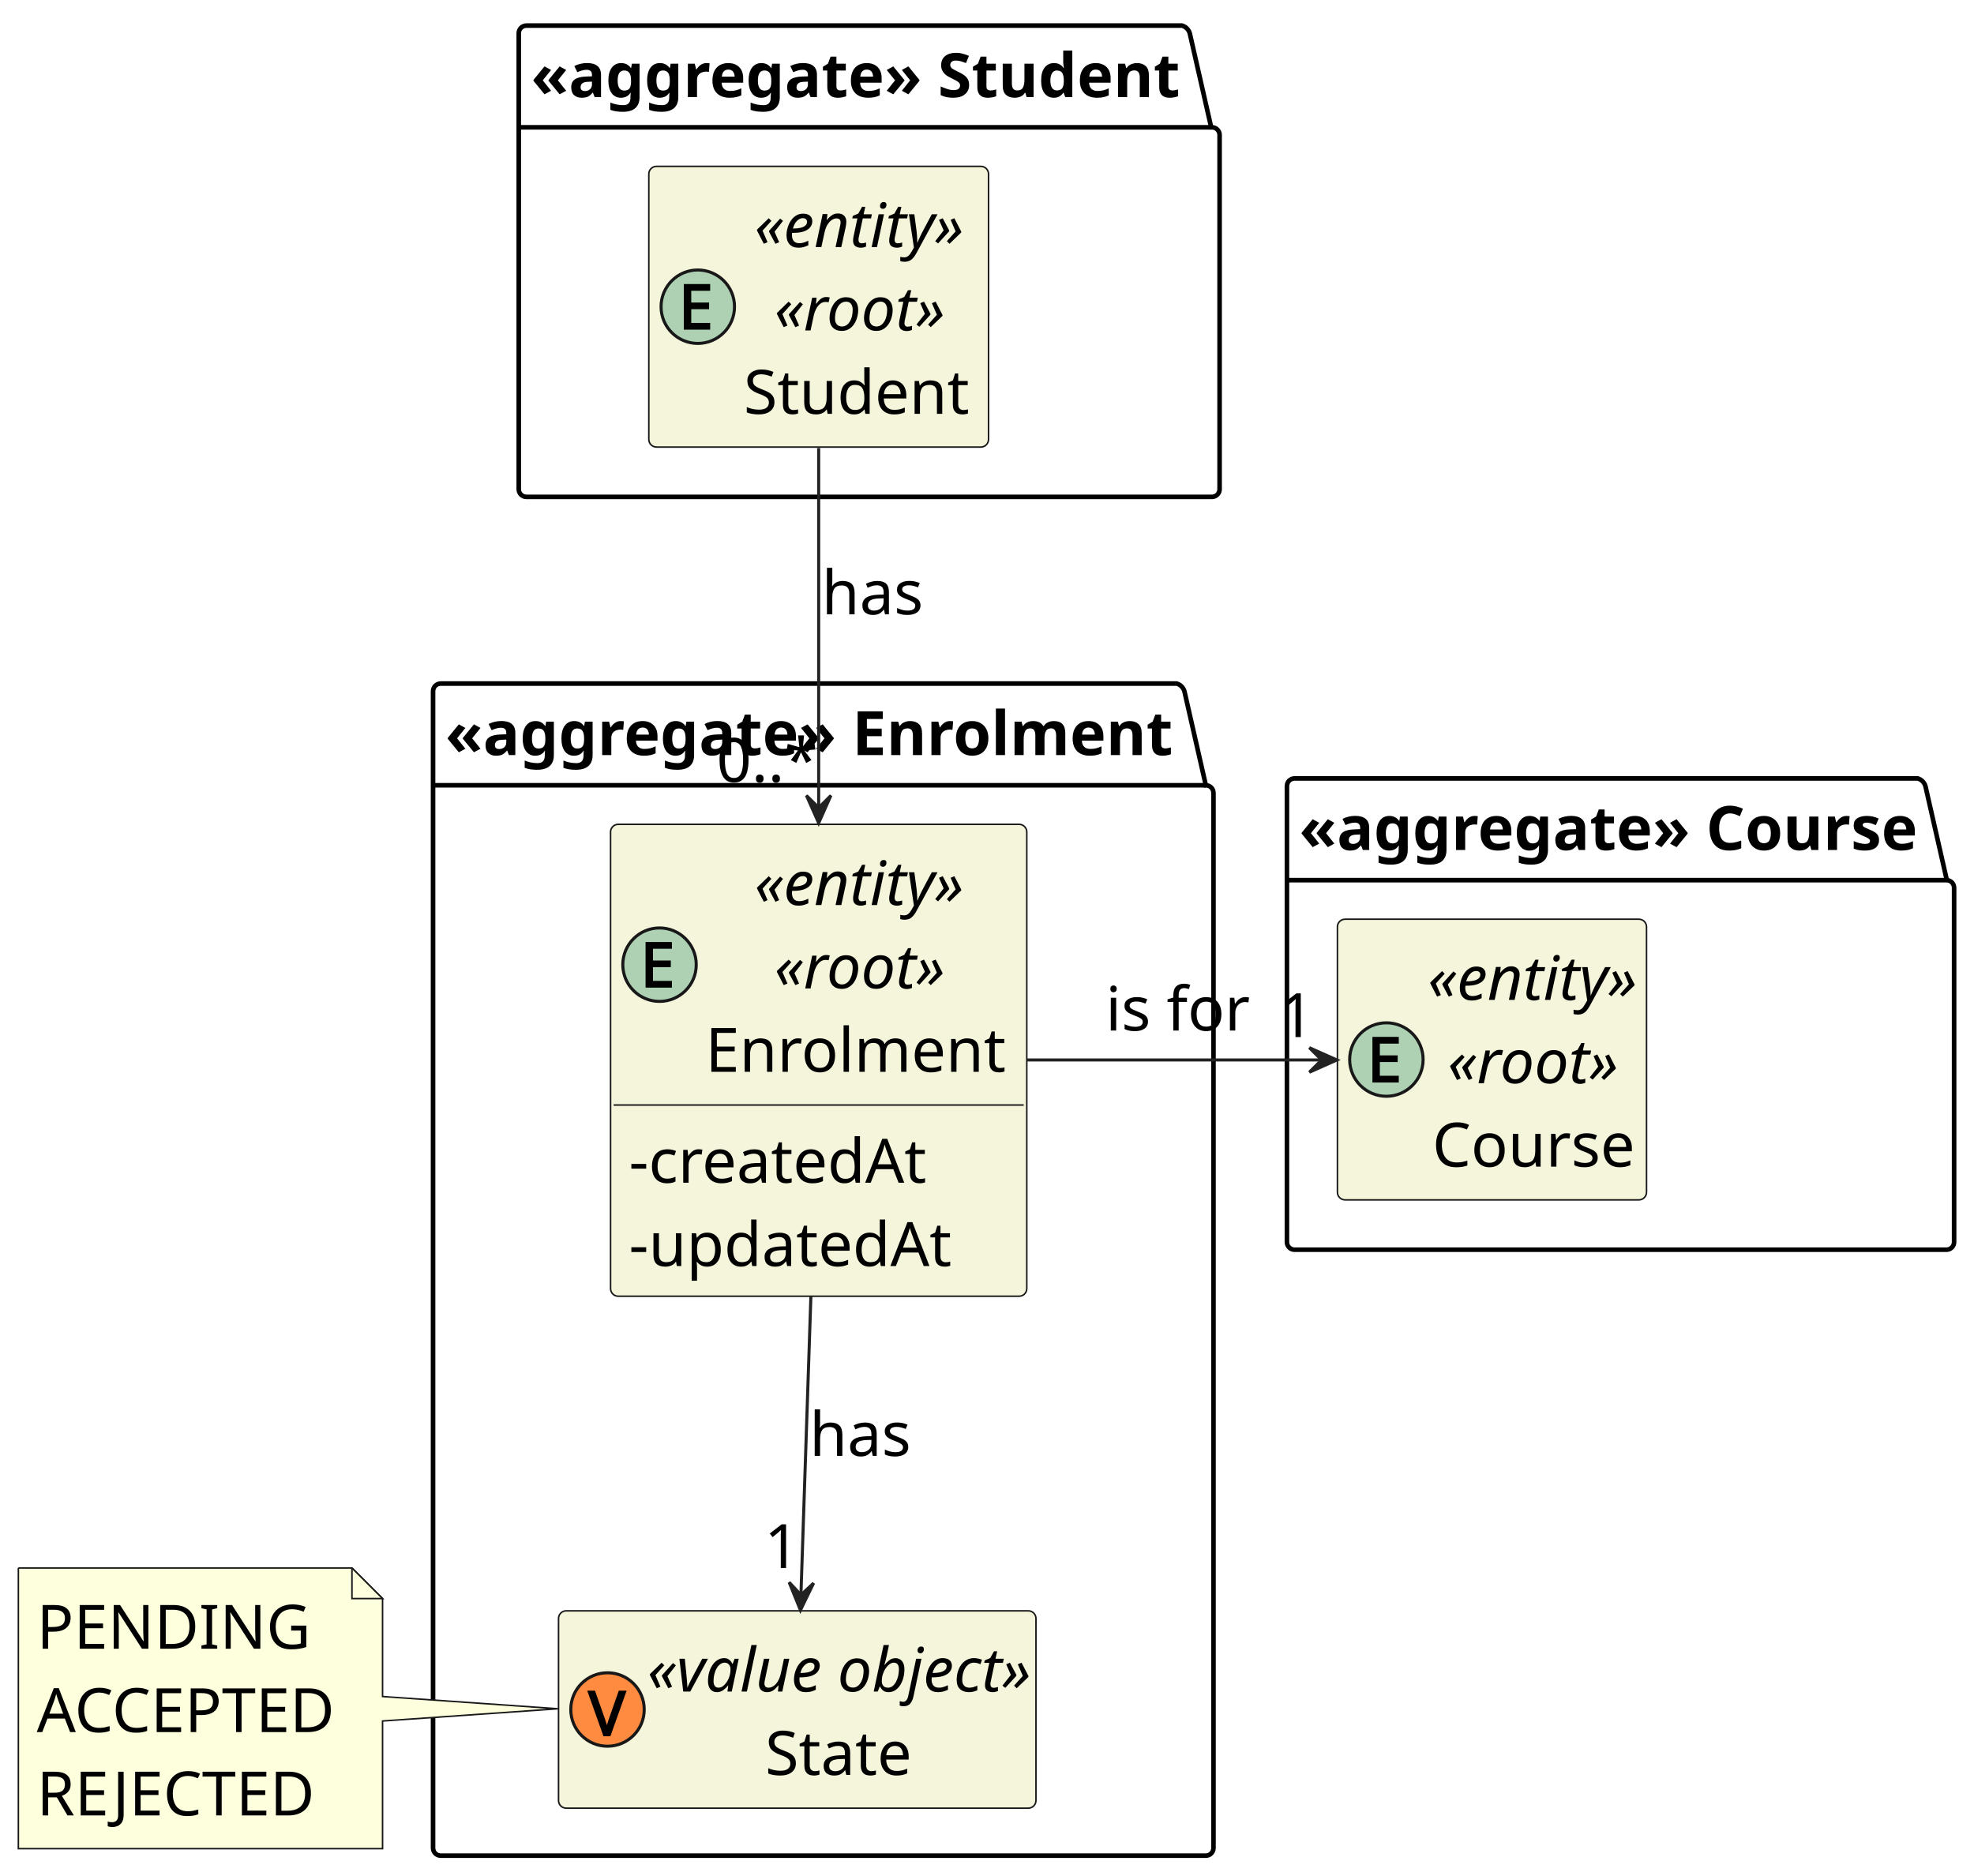
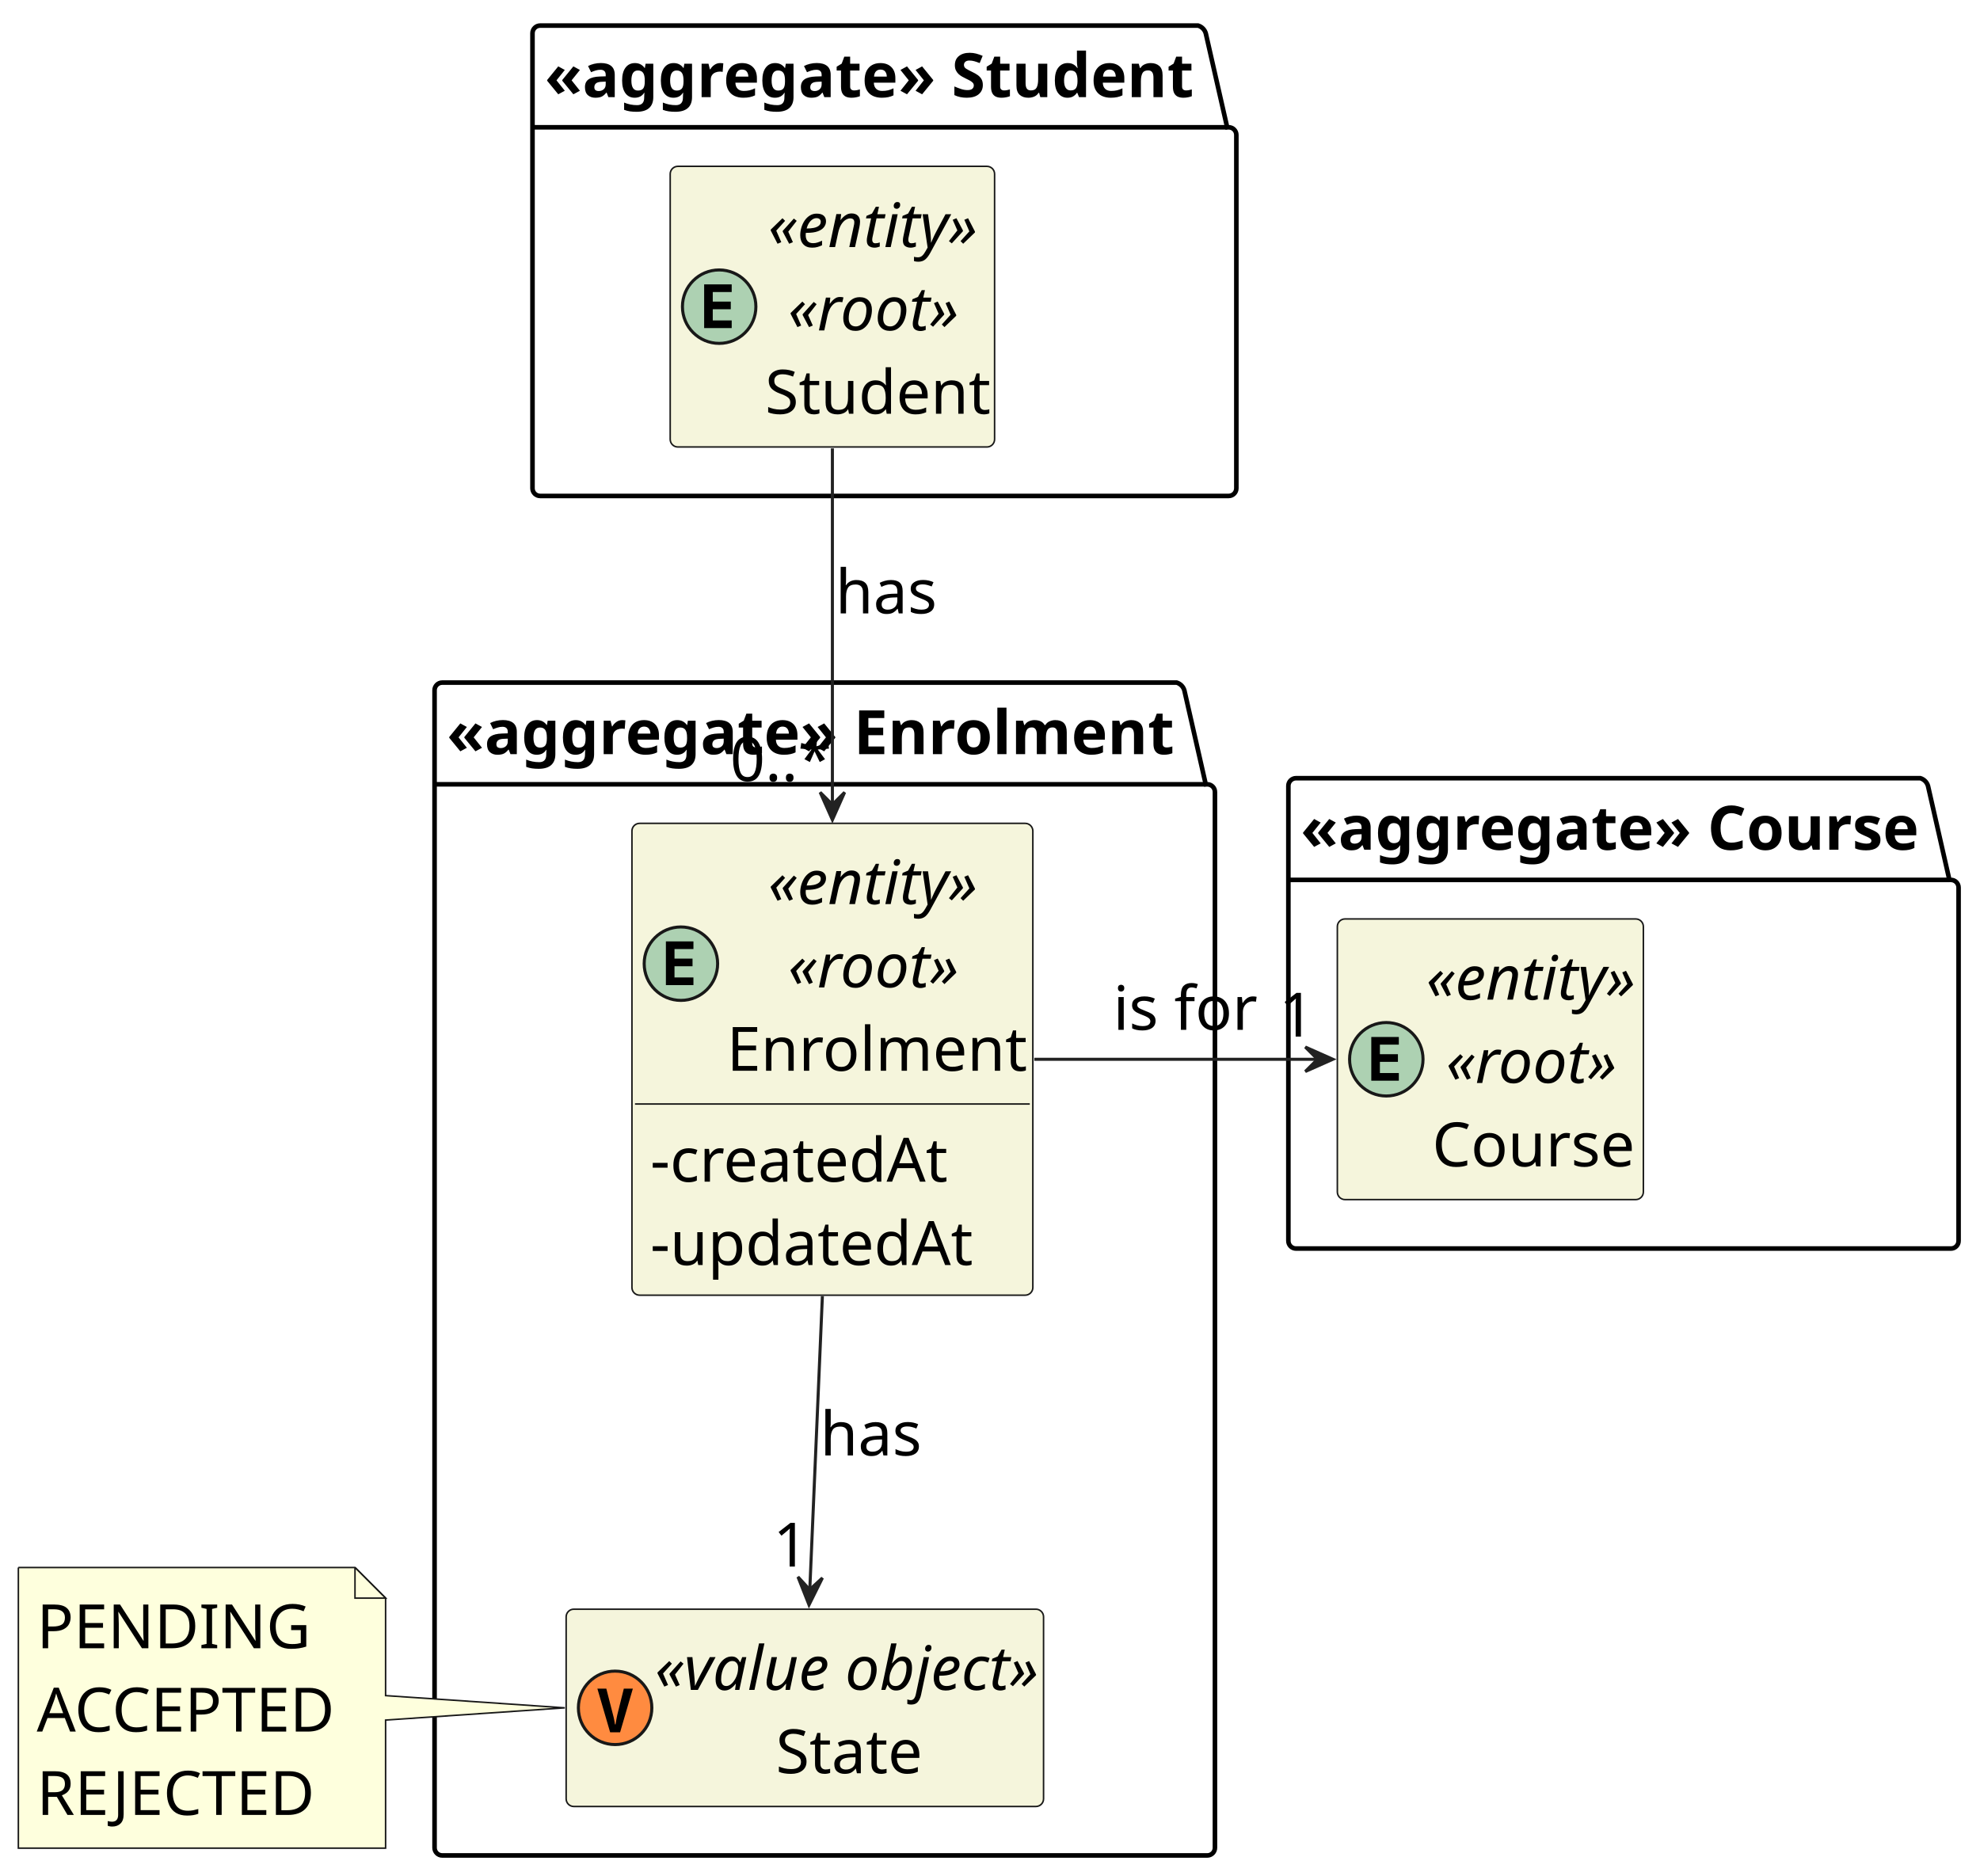
- <svg xmlns="http://www.w3.org/2000/svg" contentStyleType="text/css" height="613px" preserveAspectRatio="none" style="width:645px;height:613px;background:#FFFFFF;" version="1.1" viewBox="0 0 645 613" width="645px" zoomAndPan="magnify">
+ <svg xmlns="http://www.w3.org/2000/svg" contentStyleType="text/css" height="613px" preserveAspectRatio="none" style="width:647px;height:613px;background:#FFFFFF;" version="1.1" viewBox="0 0 647 613" width="647px" zoomAndPan="magnify">
  <defs />
  <g>
    <g id="cluster_&lt;&lt;aggregate&gt;&gt; Enrolment">
-       <path d="M144,223.36 L384.5,223.36 A3.75,3.75 0 0 1 387,225.86 L394,256.6 L394,256.6 A2.5,2.5 0 0 1 396.5,259.1 L396.5,603.86 A2.5,2.5 0 0 1 394,606.36 L144,606.36 A2.5,2.5 0 0 1 141.5,603.86 L141.5,225.86 A2.5,2.5 0 0 1 144,223.36 " fill="none" style="stroke:#000000;stroke-width:1.5;" />
-       <line style="stroke:#000000;stroke-width:1.5;" x1="141.5" x2="394" y1="256.6" y2="256.6" />
-       <text fill="#000000" font-family="sans-serif" font-size="20" font-weight="bold" lengthAdjust="spacing" textLength="239.5" x="145.5" y="246.74">«aggregate» Enrolment</text>
+       <path d="M144.5,223.08 L384.5,223.08 A3.75,3.75 0 0 1 387,225.58 L394,256.32 L394.5,256.32 A2.5,2.5 0 0 1 397,258.82 L397,603.88 A2.5,2.5 0 0 1 394.5,606.38 L144.5,606.38 A2.5,2.5 0 0 1 142,603.88 L142,225.58 A2.5,2.5 0 0 1 144.5,223.08 " fill="none" style="stroke:#000000;stroke-width:1.5;" />
+       <line style="stroke:#000000;stroke-width:1.5;" x1="142" x2="394" y1="256.32" y2="256.32" />
+       <text fill="#000000" font-family="sans-serif" font-size="20" font-weight="bold" lengthAdjust="spacing" textLength="239" x="146" y="246.46">«aggregate» Enrolment</text>
    </g>
    <g id="cluster_&lt;&lt;aggregate&gt;&gt; Student">
-       <path d="M172,8.36 L386.25,8.36 A3.75,3.75 0 0 1 388.75,10.86 L395.75,41.6 L396,41.6 A2.5,2.5 0 0 1 398.5,44.1 L398.5,159.86 A2.5,2.5 0 0 1 396,162.36 L172,162.36 A2.5,2.5 0 0 1 169.5,159.86 L169.5,10.86 A2.5,2.5 0 0 1 172,8.36 " fill="none" style="stroke:#000000;stroke-width:1.5;" />
-       <line style="stroke:#000000;stroke-width:1.5;" x1="169.5" x2="395.75" y1="41.6" y2="41.6" />
-       <text fill="#000000" font-family="sans-serif" font-size="20" font-weight="bold" lengthAdjust="spacing" textLength="213.25" x="173.5" y="31.74">«aggregate» Student</text>
+       <path d="M176.5,8.36 L391.5,8.36 A3.75,3.75 0 0 1 394,10.86 L401,41.6 L401.5,41.6 A2.5,2.5 0 0 1 404,44.1 L404,159.58 A2.5,2.5 0 0 1 401.5,162.08 L176.5,162.08 A2.5,2.5 0 0 1 174,159.58 L174,10.86 A2.5,2.5 0 0 1 176.5,8.36 " fill="none" style="stroke:#000000;stroke-width:1.5;" />
+       <line style="stroke:#000000;stroke-width:1.5;" x1="174" x2="401" y1="41.6" y2="41.6" />
+       <text fill="#000000" font-family="sans-serif" font-size="20" font-weight="bold" lengthAdjust="spacing" textLength="214" x="178" y="31.74">«aggregate» Student</text>
    </g>
    <g id="cluster_&lt;&lt;aggregate&gt;&gt; Course">
-       <path d="M423,254.36 L626.625,254.36 A3.75,3.75 0 0 1 629.125,256.86 L636.125,287.6 L636,287.6 A2.5,2.5 0 0 1 638.5,290.1 L638.5,405.86 A2.5,2.5 0 0 1 636,408.36 L423,408.36 A2.5,2.5 0 0 1 420.5,405.86 L420.5,256.86 A2.5,2.5 0 0 1 423,254.36 " fill="none" style="stroke:#000000;stroke-width:1.5;" />
-       <line style="stroke:#000000;stroke-width:1.5;" x1="420.5" x2="636.125" y1="287.6" y2="287.6" />
-       <text fill="#000000" font-family="sans-serif" font-size="20" font-weight="bold" lengthAdjust="spacing" textLength="202.625" x="424.5" y="277.74">«aggregate» Course</text>
+       <path d="M423.5,254.32 L627.5,254.32 A3.75,3.75 0 0 1 630,256.82 L637,287.56 L637.5,287.56 A2.5,2.5 0 0 1 640,290.06 L640,405.54 A2.5,2.5 0 0 1 637.5,408.04 L423.5,408.04 A2.5,2.5 0 0 1 421,405.54 L421,256.82 A2.5,2.5 0 0 1 423.5,254.32 " fill="none" style="stroke:#000000;stroke-width:1.5;" />
+       <line style="stroke:#000000;stroke-width:1.5;" x1="421" x2="637" y1="287.56" y2="287.56" />
+       <text fill="#000000" font-family="sans-serif" font-size="20" font-weight="bold" lengthAdjust="spacing" textLength="203" x="425" y="277.7">«aggregate» Course</text>
    </g>
    <g id="elem_Enrolment">
-       <rect codeLine="16" fill="#F5F5DC" height="154.2" id="Enrolment" rx="2.5" ry="2.5" style="stroke:#181818;stroke-width:0.5;" width="136" x="199.5" y="269.36" />
-       <ellipse cx="215.5" cy="315.22" fill="#ADD1B2" rx="12" ry="12" style="stroke:#181818;stroke-width:1.0;" />
-       <path d="M219.547,322.72 L210.938,322.72 L210.938,307.814 L219.547,307.814 L219.547,310.017 L213.359,310.017 L213.359,313.861 L219.188,313.861 L219.188,316.033 L213.359,316.033 L213.359,320.517 L219.547,320.517 L219.547,322.72 Z " fill="#000000" />
-       <text fill="#000000" font-family="sans-serif" font-size="20" font-style="italic" lengthAdjust="spacing" textLength="70" x="246.5" y="295.74">«entity»</text>
-       <text fill="#000000" font-family="sans-serif" font-size="20" font-style="italic" lengthAdjust="spacing" textLength="57" x="253" y="322.98">«root»</text>
-       <text fill="#000000" font-family="sans-serif" font-size="20" lengthAdjust="spacing" textLength="102" x="230.5" y="350.22">Enrolment</text>
-       <line style="stroke:#181818;stroke-width:0.5;" x1="200.5" x2="334.5" y1="361.08" y2="361.08" />
-       <text fill="#000000" font-family="sans-serif" font-size="20" lengthAdjust="spacing" textLength="100" x="205.5" y="386.46">-createdAt</text>
-       <text fill="#000000" font-family="sans-serif" font-size="20" lengthAdjust="spacing" textLength="110" x="205.5" y="413.7">-updatedAt</text>
+       <rect codeLine="16" fill="#F5F5DC" height="154.2" id="Enrolment" rx="2.5" ry="2.5" style="stroke:#181818;stroke-width:0.5;" width="131" x="206.5" y="269.08" />
+       <ellipse cx="222.5" cy="314.94" fill="#ADD1B2" rx="12" ry="12" style="stroke:#181818;stroke-width:1.0;" />
+       <path d="M217.594,321.94 L217.594,307.659 L226.594,307.659 L226.594,310.159 L220.406,310.159 L220.406,313.284 L226.297,313.284 L226.297,315.784 L220.406,315.784 L220.406,319.44 L226.594,319.44 L226.594,321.94 L217.594,321.94 Z " fill="#000000" />
+       <text fill="#000000" font-family="sans-serif" font-size="20" font-style="italic" lengthAdjust="spacing" textLength="70" x="251" y="295.46">«entity»</text>
+       <text fill="#000000" font-family="sans-serif" font-size="20" font-style="italic" lengthAdjust="spacing" textLength="57" x="257.5" y="322.7">«root»</text>
+       <text fill="#000000" font-family="sans-serif" font-size="20" lengthAdjust="spacing" textLength="97" x="237.5" y="349.94">Enrolment</text>
+       <line style="stroke:#181818;stroke-width:0.5;" x1="207.5" x2="336.5" y1="360.8" y2="360.8" />
+       <text fill="#000000" font-family="sans-serif" font-size="20" lengthAdjust="spacing" textLength="96" x="212.5" y="386.18">-createdAt</text>
+       <text fill="#000000" font-family="sans-serif" font-size="20" lengthAdjust="spacing" textLength="103" x="212.5" y="413.42">-updatedAt</text>
    </g>
    <g id="elem_State">
-       <rect codeLine="37" fill="#F5F5DC" height="64.48" id="State" rx="2.5" ry="2.5" style="stroke:#181818;stroke-width:0.5;" width="156" x="182.5" y="526.36" />
-       <ellipse cx="198.5" cy="558.6" fill="#FF8B40" rx="12" ry="12" style="stroke:#181818;stroke-width:1.0;" />
-       <path d="M204.75,552.444 L199.438,567.35 L197.188,567.35 L191.875,552.444 L194.406,552.444 L197.703,561.803 Q197.922,562.397 198.078,562.944 Q198.25,563.491 198.375,563.991 Q198.516,564.475 198.312,564.522 Q198.094,564.491 198.234,563.975 Q198.375,563.459 198.547,562.928 Q198.719,562.381 198.922,561.772 L202.188,552.444 L204.75,552.444 Z " fill="#000000" />
-       <text fill="#000000" font-family="sans-serif" font-size="20" font-style="italic" lengthAdjust="spacing" textLength="126" x="211.5" y="552.74">«value object»</text>
-       <text fill="#000000" font-family="sans-serif" font-size="20" lengthAdjust="spacing" textLength="49" x="250" y="579.98">State</text>
+       <rect codeLine="37" fill="#F5F5DC" height="64.48" id="State" rx="2.5" ry="2.5" style="stroke:#181818;stroke-width:0.5;" width="156" x="185" y="525.9" />
+       <ellipse cx="201" cy="558.14" fill="#FF8B40" rx="12" ry="12" style="stroke:#181818;stroke-width:1.0;" />
+       <path d="M199.375,566.14 L195.203,551.859 L198.125,551.859 L200.297,560.343 Q200.406,560.656 200.531,561.265 Q200.656,561.859 200.781,562.484 Q200.906,563.093 200.953,563.546 L201.141,563.546 Q201.203,563.093 201.312,562.484 Q201.422,561.874 201.531,561.296 Q201.656,560.702 201.734,560.343 L203.844,551.859 L206.797,551.859 L202.625,566.14 L199.375,566.14 Z " fill="#000000" />
+       <text fill="#000000" font-family="sans-serif" font-size="20" font-style="italic" lengthAdjust="spacing" textLength="126" x="214" y="552.28">«value object»</text>
+       <text fill="#000000" font-family="sans-serif" font-size="20" lengthAdjust="spacing" textLength="47" x="253.5" y="579.52">State</text>
    </g>
    <g id="elem_Student">
-       <rect codeLine="26" fill="#F5F5DC" height="91.72" id="Student" rx="2.5" ry="2.5" style="stroke:#181818;stroke-width:0.5;" width="111" x="212" y="54.36" />
-       <ellipse cx="228" cy="100.22" fill="#ADD1B2" rx="12" ry="12" style="stroke:#181818;stroke-width:1.0;" />
-       <path d="M232.047,107.72 L223.438,107.72 L223.438,92.814 L232.047,92.814 L232.047,95.017 L225.859,95.017 L225.859,98.861 L231.688,98.861 L231.688,101.032 L225.859,101.032 L225.859,105.517 L232.047,105.517 L232.047,107.72 Z " fill="#000000" />
-       <text fill="#000000" font-family="sans-serif" font-size="20" font-style="italic" lengthAdjust="spacing" textLength="70" x="246.5" y="80.74">«entity»</text>
-       <text fill="#000000" font-family="sans-serif" font-size="20" font-style="italic" lengthAdjust="spacing" textLength="57" x="253" y="107.98">«root»</text>
-       <text fill="#000000" font-family="sans-serif" font-size="20" lengthAdjust="spacing" textLength="77" x="243" y="135.22">Student</text>
+       <rect codeLine="26" fill="#F5F5DC" height="91.72" id="Student" rx="2.5" ry="2.5" style="stroke:#181818;stroke-width:0.5;" width="106" x="219" y="54.36" />
+       <ellipse cx="235" cy="100.22" fill="#ADD1B2" rx="12" ry="12" style="stroke:#181818;stroke-width:1.0;" />
+       <path d="M230.094,107.22 L230.094,92.939 L239.094,92.939 L239.094,95.439 L232.906,95.439 L232.906,98.564 L238.797,98.564 L238.797,101.064 L232.906,101.064 L232.906,104.72 L239.094,104.72 L239.094,107.22 L230.094,107.22 Z " fill="#000000" />
+       <text fill="#000000" font-family="sans-serif" font-size="20" font-style="italic" lengthAdjust="spacing" textLength="70" x="251" y="80.74">«entity»</text>
+       <text fill="#000000" font-family="sans-serif" font-size="20" font-style="italic" lengthAdjust="spacing" textLength="57" x="257.5" y="107.98">«root»</text>
+       <text fill="#000000" font-family="sans-serif" font-size="20" lengthAdjust="spacing" textLength="72" x="250" y="135.22">Student</text>
    </g>
    <g id="elem_Course">
-       <rect codeLine="34" fill="#F5F5DC" height="91.72" id="Course" rx="2.5" ry="2.5" style="stroke:#181818;stroke-width:0.5;" width="101" x="437" y="300.36" />
-       <ellipse cx="453" cy="346.22" fill="#ADD1B2" rx="12" ry="12" style="stroke:#181818;stroke-width:1.0;" />
-       <path d="M457.047,353.72 L448.438,353.72 L448.438,338.814 L457.047,338.814 L457.047,341.017 L450.859,341.017 L450.859,344.861 L456.688,344.861 L456.688,347.033 L450.859,347.033 L450.859,351.517 L457.047,351.517 L457.047,353.72 Z " fill="#000000" />
-       <text fill="#000000" font-family="sans-serif" font-size="20" font-style="italic" lengthAdjust="spacing" textLength="70" x="466.5" y="326.74">«entity»</text>
-       <text fill="#000000" font-family="sans-serif" font-size="20" font-style="italic" lengthAdjust="spacing" textLength="57" x="473" y="353.98">«root»</text>
-       <text fill="#000000" font-family="sans-serif" font-size="20" lengthAdjust="spacing" textLength="67" x="468" y="381.22">Course</text>
+       <rect codeLine="34" fill="#F5F5DC" height="91.72" id="Course" rx="2.5" ry="2.5" style="stroke:#181818;stroke-width:0.5;" width="100" x="437" y="300.32" />
+       <ellipse cx="453" cy="346.18" fill="#ADD1B2" rx="12" ry="12" style="stroke:#181818;stroke-width:1.0;" />
+       <path d="M448.094,353.18 L448.094,338.899 L457.094,338.899 L457.094,341.399 L450.906,341.399 L450.906,344.524 L456.797,344.524 L456.797,347.024 L450.906,347.024 L450.906,350.68 L457.094,350.68 L457.094,353.18 L448.094,353.18 Z " fill="#000000" />
+       <text fill="#000000" font-family="sans-serif" font-size="20" font-style="italic" lengthAdjust="spacing" textLength="70" x="466" y="326.7">«entity»</text>
+       <text fill="#000000" font-family="sans-serif" font-size="20" font-style="italic" lengthAdjust="spacing" textLength="57" x="472.5" y="353.94">«root»</text>
+       <text fill="#000000" font-family="sans-serif" font-size="20" lengthAdjust="spacing" textLength="66" x="468" y="381.18">Course</text>
    </g>
    <g id="elem_GMN9">
-       <path d="M6,512.36 L6,604.08 A0,0 0 0 0 6,604.08 L125,604.08 A0,0 0 0 0 125,604.08 L125,562.36 L182.33,558.36 L125,554.36 L125,522.36 L115,512.36 L6,512.36 A0,0 0 0 0 6,512.36 " fill="#FEFFDD" style="stroke:#181818;stroke-width:0.5;" />
-       <path d="M115,512.36 L115,522.36 L125,522.36 L115,512.36 " fill="#FEFFDD" style="stroke:#181818;stroke-width:0.5;" />
-       <text fill="#000000" font-family="sans-serif" font-size="20" lengthAdjust="spacing" textLength="90" x="12" y="538.74">PENDING</text>
-       <text fill="#000000" font-family="sans-serif" font-size="20" lengthAdjust="spacing" textLength="98" x="12" y="565.98">ACCEPTED</text>
-       <text fill="#000000" font-family="sans-serif" font-size="20" lengthAdjust="spacing" textLength="90" x="12" y="593.22">REJECTED</text>
+       <path d="M6,512.28 L6,604 A0,0 0 0 0 6,604 L126,604 A0,0 0 0 0 126,604 L126,562.14 L184.57,558.14 L126,554.14 L126,522.28 L116,512.28 L6,512.28 A0,0 0 0 0 6,512.28 " fill="#FEFFDD" style="stroke:#181818;stroke-width:0.5;" />
+       <path d="M116,512.28 L116,522.28 L126,522.28 L116,512.28 " fill="#FEFFDD" style="stroke:#181818;stroke-width:0.5;" />
+       <text fill="#000000" font-family="sans-serif" font-size="20" lengthAdjust="spacing" textLength="90" x="12" y="538.66">PENDING</text>
+       <text fill="#000000" font-family="sans-serif" font-size="20" lengthAdjust="spacing" textLength="99" x="12" y="565.9">ACCEPTED</text>
+       <text fill="#000000" font-family="sans-serif" font-size="20" lengthAdjust="spacing" textLength="89" x="12" y="593.14">REJECTED</text>
    </g>
    <g id="link_Enrolment_State">
-       <path codeLine="44" d="M264.96,423.47 C263.86,456.7 262.61,494.12 261.71,520.94 " fill="none" id="Enrolment-to-State" style="stroke:#222222;stroke-width:1.0;" />
-       <polygon fill="#222222" points="261.54,526.16,265.846,517.302,261.711,521.163,257.851,517.028,261.54,526.16" style="stroke:#222222;stroke-width:1.0;" />
-       <text fill="#000000" font-family="sans-serif" font-size="20" lengthAdjust="spacing" textLength="34" x="264.5" y="475.74">has</text>
-       <text fill="#000000" font-family="sans-serif" font-size="20" lengthAdjust="spacing" textLength="11" x="249.746" y="512.378">1</text>
+       <path codeLine="44" d="M268.73,423.57 C267.32,456.28 265.75,492.98 264.61,519.63 " fill="none" id="Enrolment-to-State" style="stroke:#222222;stroke-width:1.0;" />
+       <polygon fill="#222222" points="264.36,524.5,268.742,515.679,264.574,519.505,260.749,515.337,264.36,524.5" style="stroke:#222222;stroke-width:1.0;" />
+       <text fill="#000000" font-family="sans-serif" font-size="20" lengthAdjust="spacing" textLength="33" x="268" y="475.66">has</text>
+       <text fill="#000000" font-family="sans-serif" font-size="20" lengthAdjust="spacing" textLength="11" x="252.648" y="511.97">1</text>
    </g>
    <g id="link_Student_Enrolment">
-       <path codeLine="46" d="M267.5,146.4 C267.5,179.21 267.5,224.58 267.5,263.71 " fill="none" id="Student-to-Enrolment" style="stroke:#222222;stroke-width:1.0;" />
-       <polygon fill="#222222" points="267.5,268.94,271.5,259.94,267.5,263.94,263.5,259.94,267.5,268.94" style="stroke:#222222;stroke-width:1.0;" />
-       <text fill="#000000" font-family="sans-serif" font-size="20" lengthAdjust="spacing" textLength="34" x="268.5" y="200.74">has</text>
-       <text fill="#000000" font-family="sans-serif" font-size="20" lengthAdjust="spacing" textLength="32" x="234.125" y="255.508">0..*</text>
+       <path codeLine="46" d="M272,146.54 C272,179.24 272,224.3 272,263.25 " fill="none" id="Student-to-Enrolment" style="stroke:#222222;stroke-width:1.0;" />
+       <polygon fill="#222222" points="272,267.94,276,258.94,272,262.94,268,258.94,272,267.94" style="stroke:#222222;stroke-width:1.0;" />
+       <text fill="#000000" font-family="sans-serif" font-size="20" lengthAdjust="spacing" textLength="33" x="273" y="200.46">has</text>
+       <text fill="#000000" font-family="sans-serif" font-size="20" lengthAdjust="spacing" textLength="32" x="238.575" y="255.249">0..*</text>
    </g>
    <g id="link_Enrolment_Course">
-       <path codeLine="47" d="M335.6,346.36 C366.5,346.36 402.58,346.36 431.82,346.36 " fill="none" id="Enrolment-to-Course" style="stroke:#222222;stroke-width:1.0;" />
-       <polygon fill="#222222" points="436.83,346.36,427.83,342.36,431.83,346.36,427.83,350.36,436.83,346.36" style="stroke:#222222;stroke-width:1.0;" />
-       <text fill="#000000" font-family="sans-serif" font-size="20" lengthAdjust="spacing" textLength="50" x="361.25" y="336.74">is for</text>
-       <text fill="#000000" font-family="sans-serif" font-size="20" lengthAdjust="spacing" textLength="11" x="417.931" y="338.878">1</text>
+       <path codeLine="47" d="M337.97,346.18 C367.59,346.18 402.17,346.18 430.57,346.18 " fill="none" id="Enrolment-to-Course" style="stroke:#222222;stroke-width:1.0;" />
+       <polygon fill="#222222" points="435.53,346.18,426.53,342.18,430.53,346.18,426.53,350.18,435.53,346.18" style="stroke:#222222;stroke-width:1.0;" />
+       <text fill="#000000" font-family="sans-serif" font-size="20" lengthAdjust="spacing" textLength="47" x="363.75" y="336.56">is for</text>
+       <text fill="#000000" font-family="sans-serif" font-size="20" lengthAdjust="spacing" textLength="11" x="418.009" y="338.762">1</text>
    </g>
  </g>
</svg>
